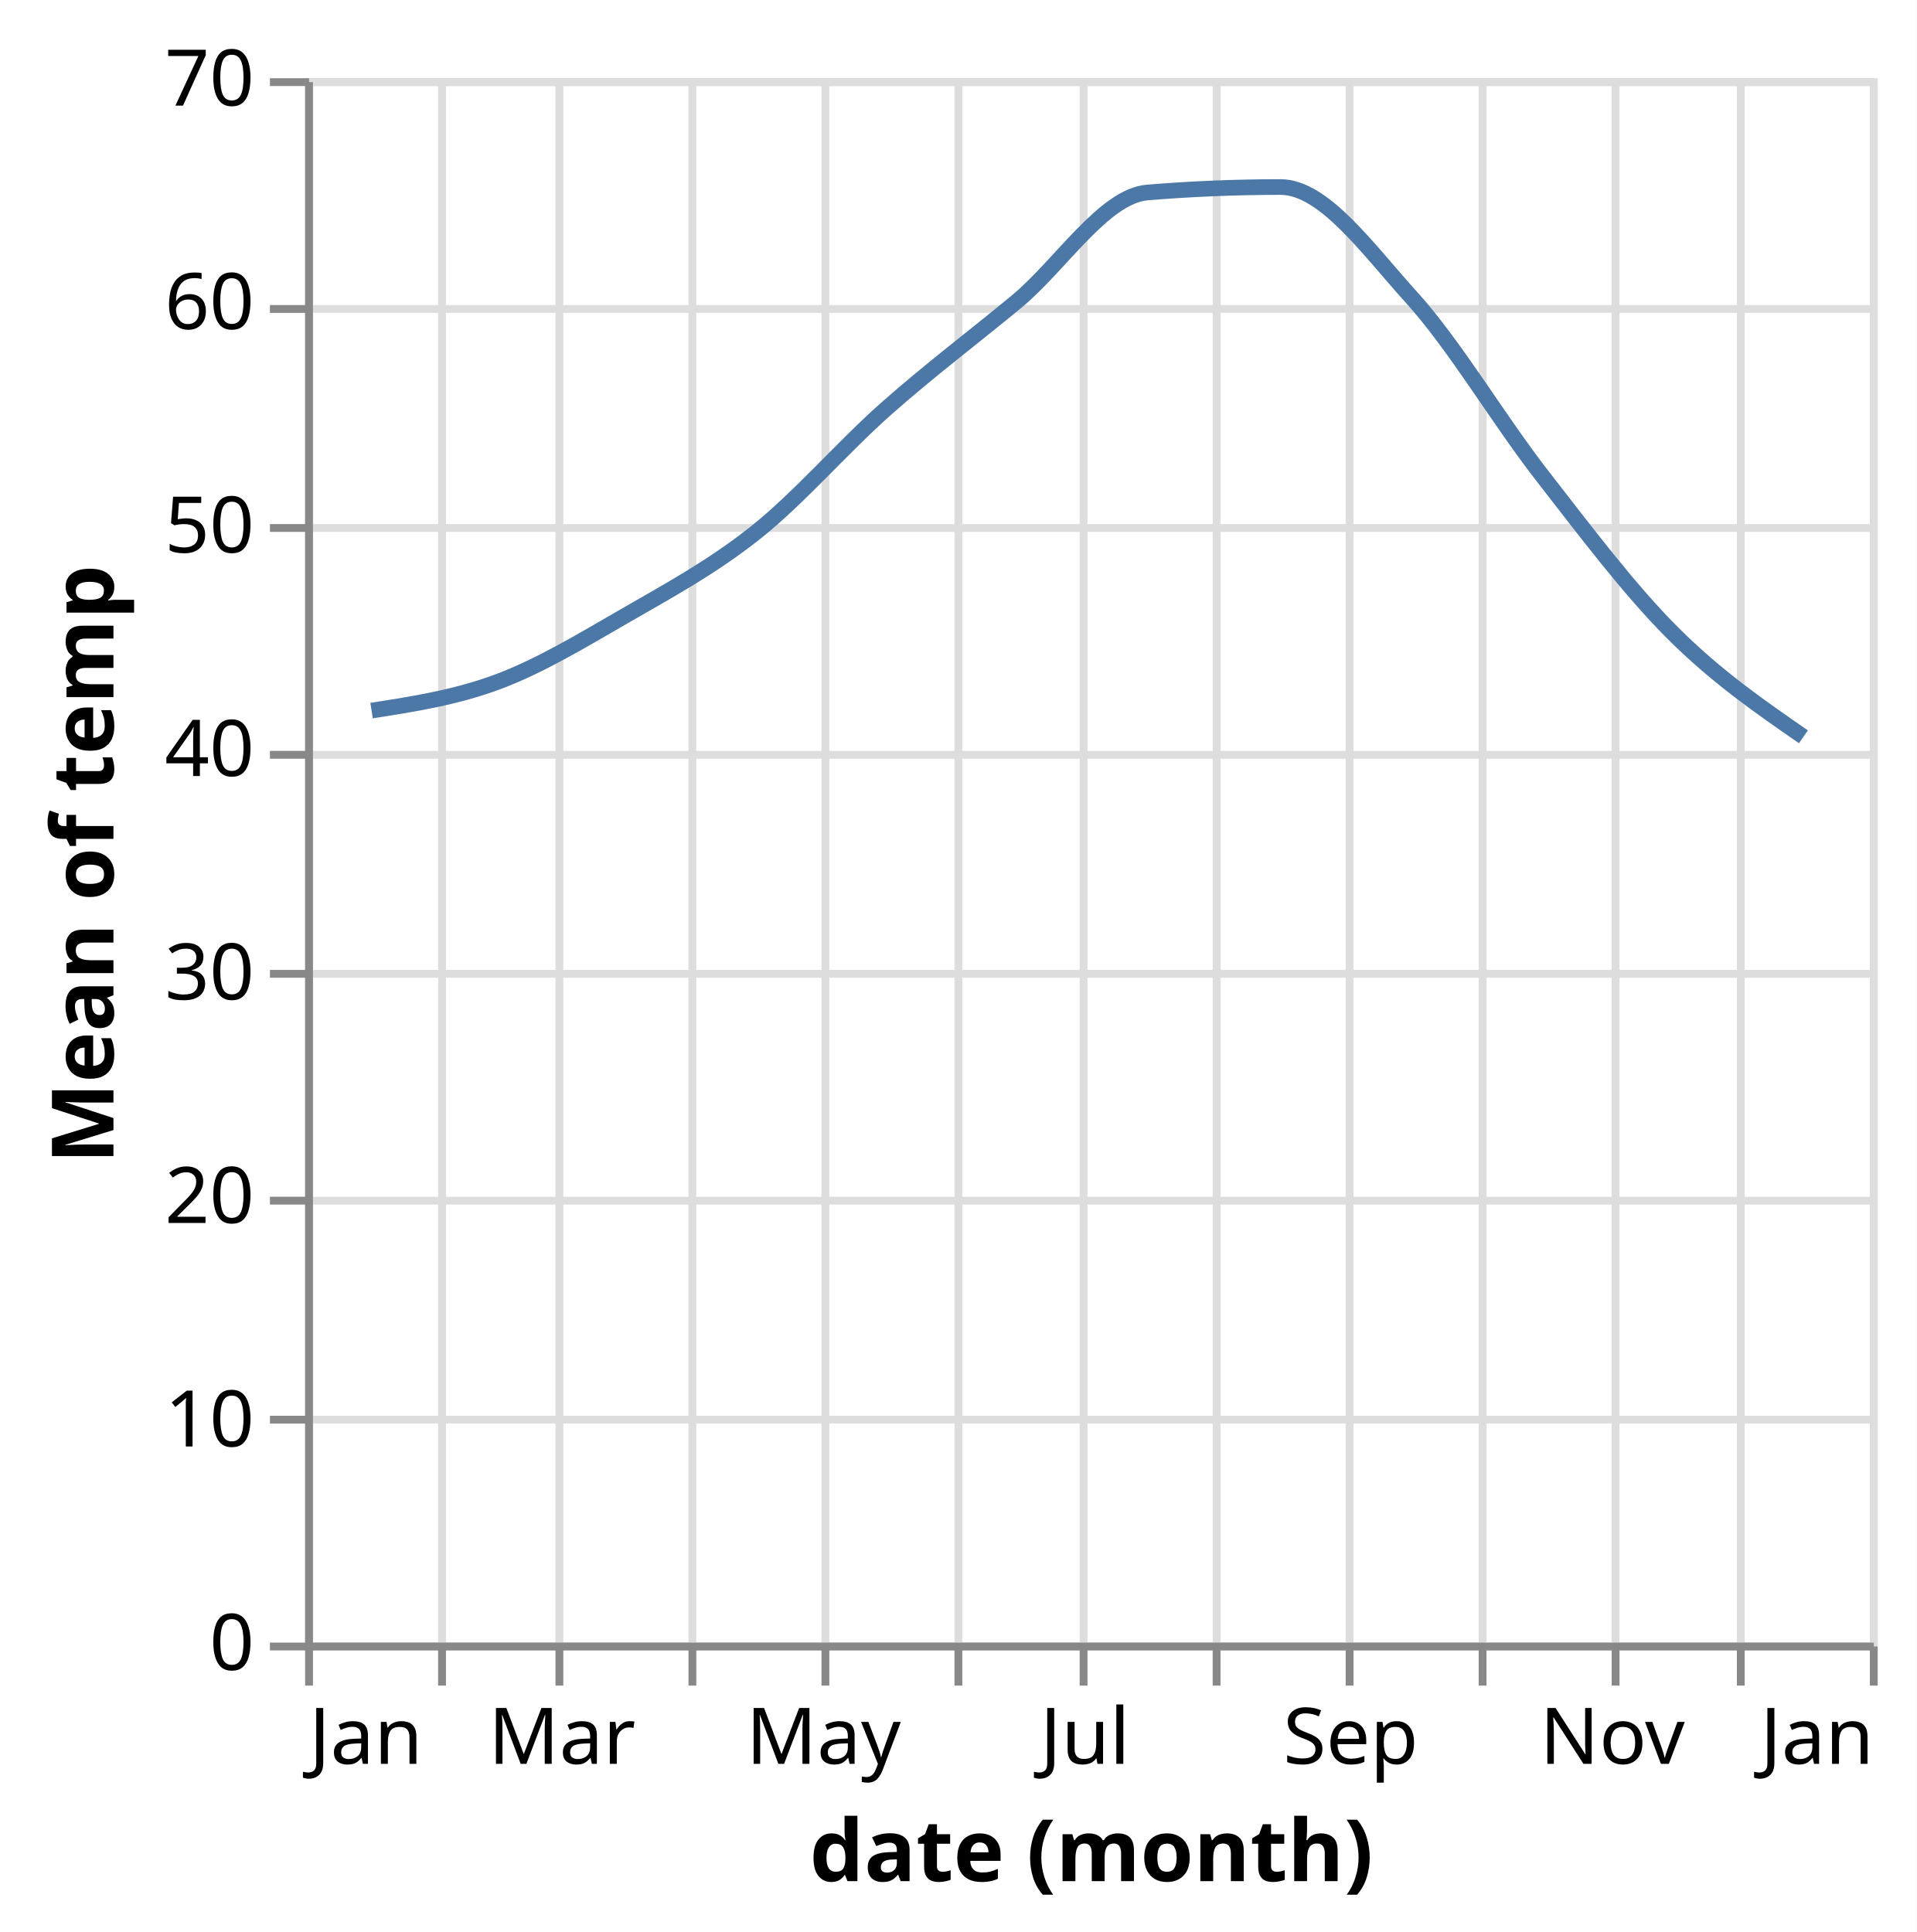
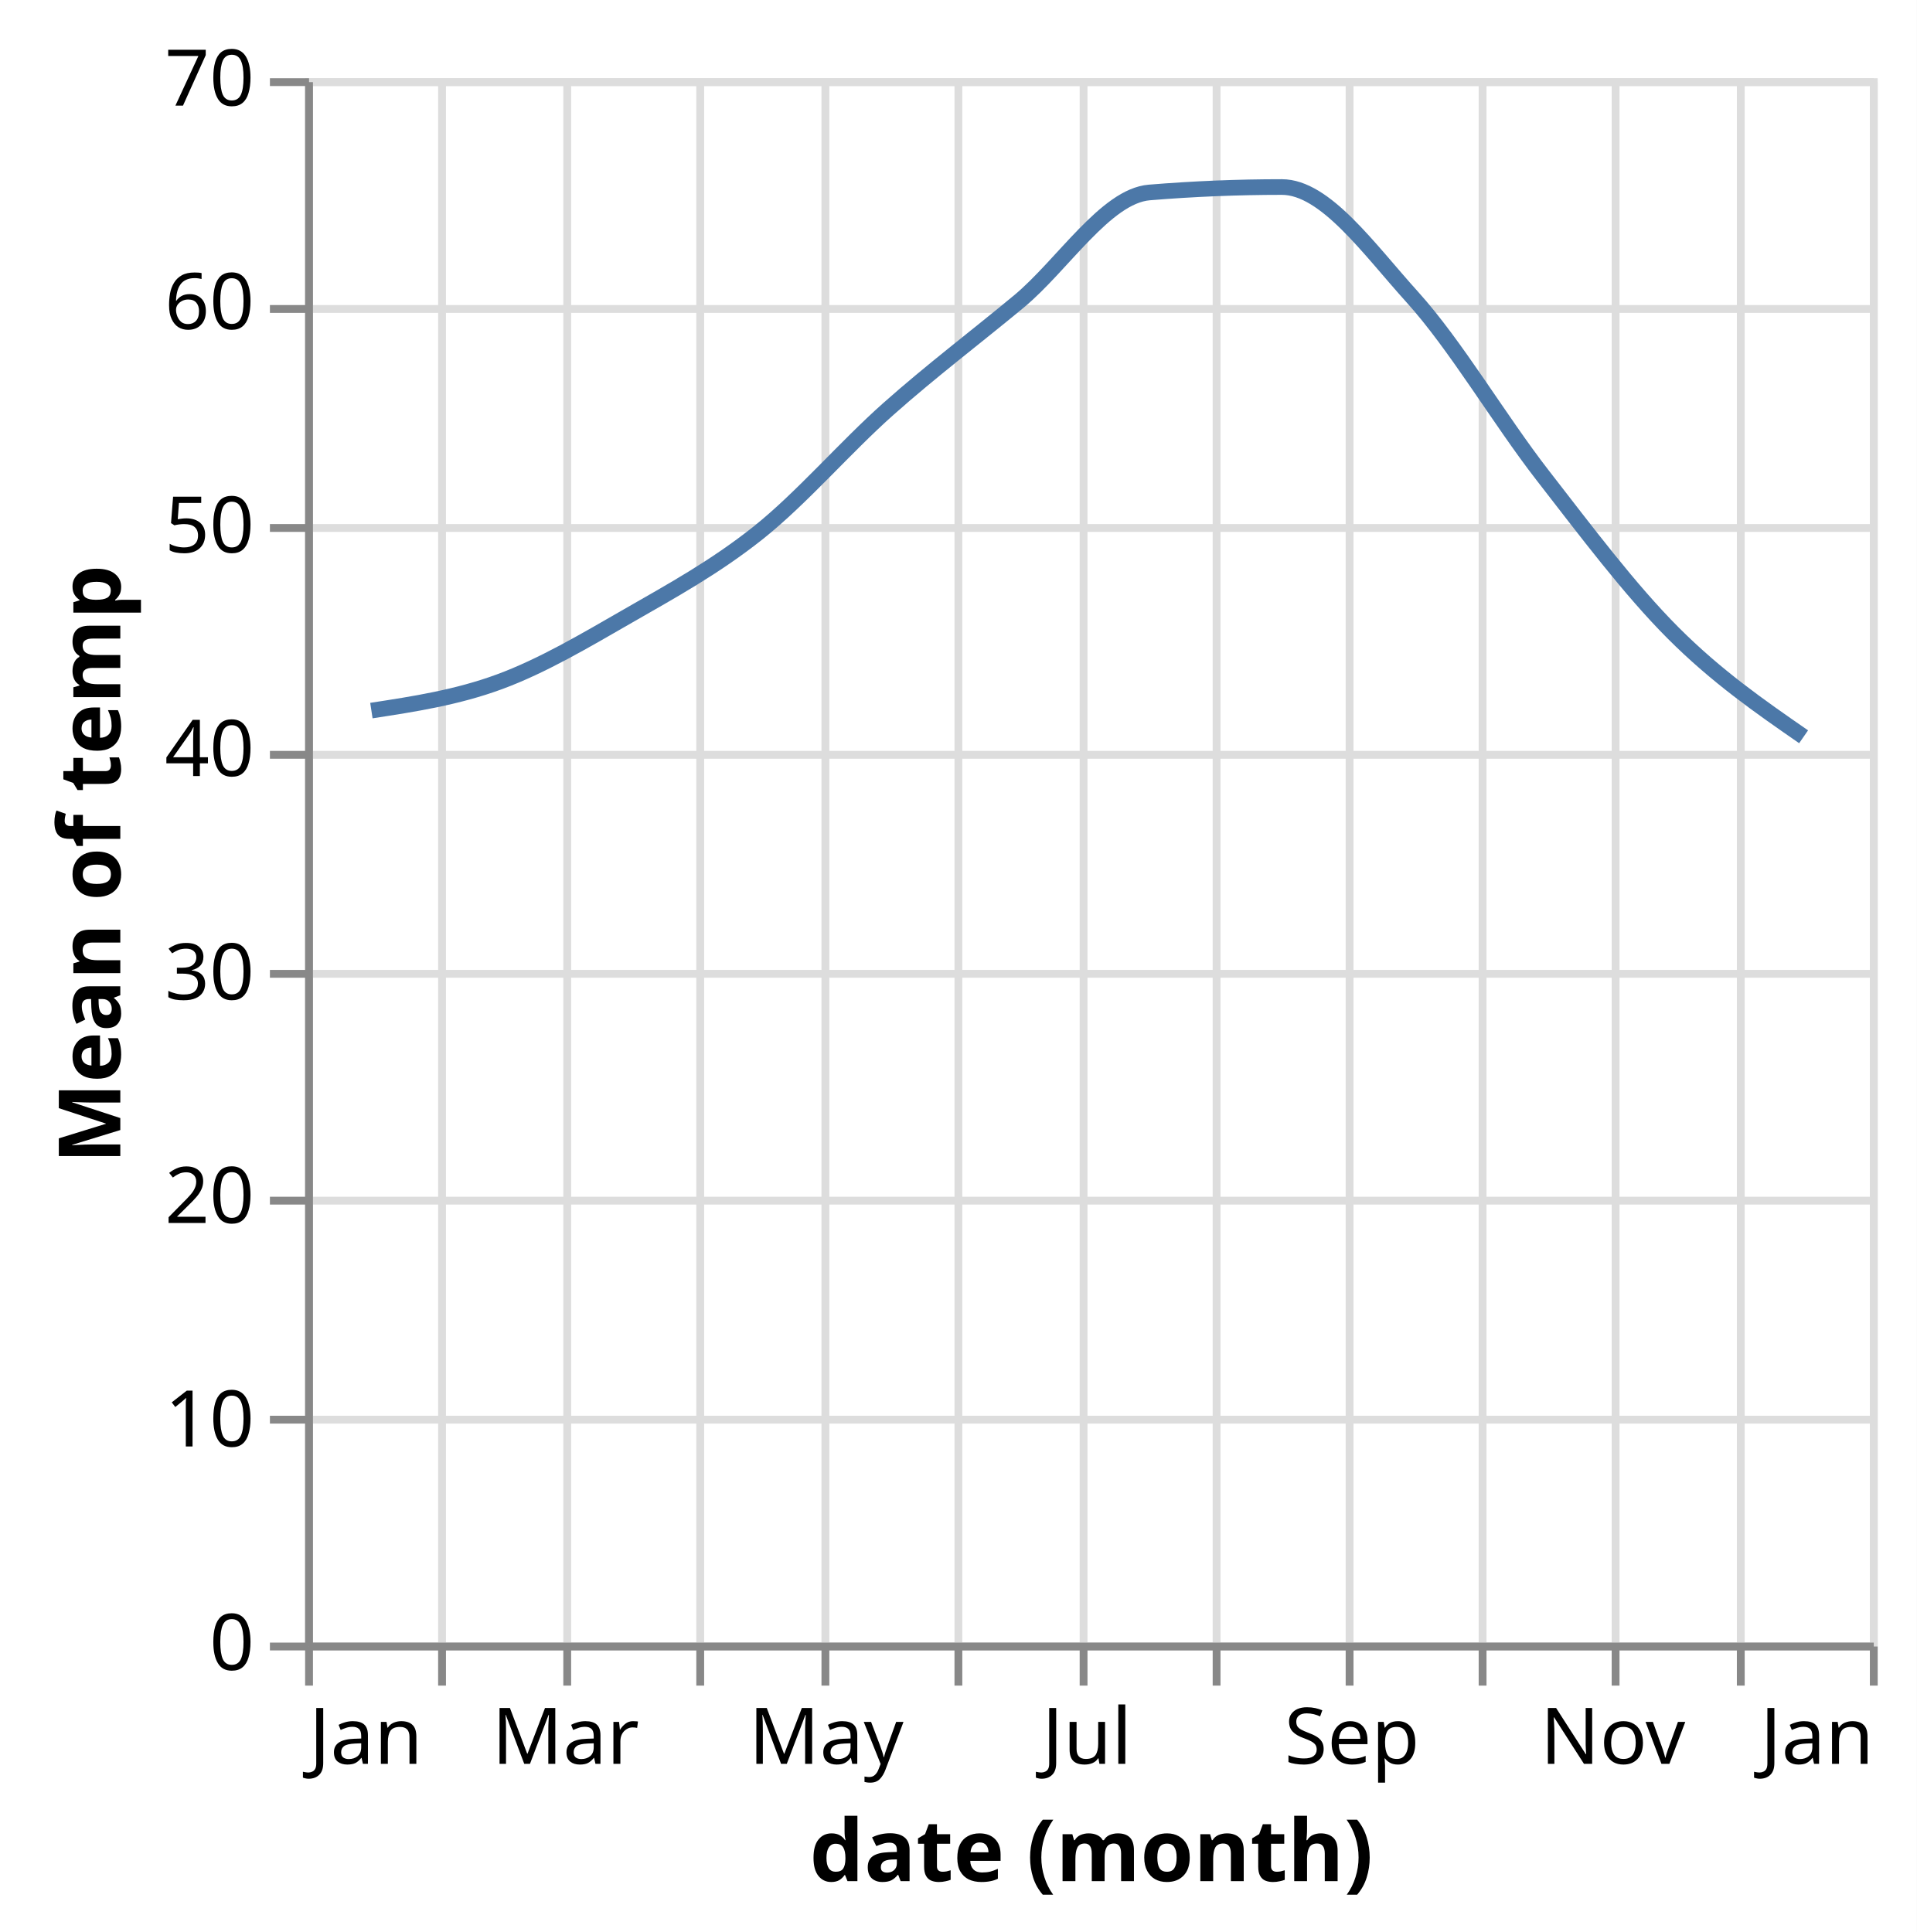
<svg xmlns="http://www.w3.org/2000/svg" class="marks" width="245" height="247" viewBox="0 0 245 247" version="1.1">
  <rect width="245" height="247" style="fill: white;" />
  <g transform="translate(39,10)">
    <g class="mark-group role-frame root">
      <g transform="translate(0,0)">
        <path class="background" d="M0.5,0.5h200v200h-200Z" style="fill: none; stroke: #ddd;" />
        <g>
          <g class="mark-group role-axis">
            <g transform="translate(0.5,200.5)">
              <path class="background" d="M0,0h0v0h0Z" style="pointer-events: none; fill: none;" />
              <g>
                <g class="mark-rule role-axis-grid" style="pointer-events: none;">
                  <line transform="translate(0,-200)" x2="0" y2="200" style="fill: none; stroke: #ddd; stroke-width: 1; opacity: 1;" />
                  <line transform="translate(17,-200)" x2="0" y2="200" style="fill: none; stroke: #ddd; stroke-width: 1; opacity: 1;" />
-                   <line transform="translate(32,-200)" x2="0" y2="200" style="fill: none; stroke: #ddd; stroke-width: 1; opacity: 1;" />
-                   <line transform="translate(49,-200)" x2="0" y2="200" style="fill: none; stroke: #ddd; stroke-width: 1; opacity: 1;" />
+                   <line transform="translate(33,-200)" x2="0" y2="200" style="fill: none; stroke: #ddd; stroke-width: 1; opacity: 1;" />
+                   <line transform="translate(50,-200)" x2="0" y2="200" style="fill: none; stroke: #ddd; stroke-width: 1; opacity: 1;" />
                  <line transform="translate(66,-200)" x2="0" y2="200" style="fill: none; stroke: #ddd; stroke-width: 1; opacity: 1;" />
                  <line transform="translate(83,-200)" x2="0" y2="200" style="fill: none; stroke: #ddd; stroke-width: 1; opacity: 1;" />
                  <line transform="translate(99,-200)" x2="0" y2="200" style="fill: none; stroke: #ddd; stroke-width: 1; opacity: 1;" />
                  <line transform="translate(116,-200)" x2="0" y2="200" style="fill: none; stroke: #ddd; stroke-width: 1; opacity: 1;" />
                  <line transform="translate(133,-200)" x2="0" y2="200" style="fill: none; stroke: #ddd; stroke-width: 1; opacity: 1;" />
                  <line transform="translate(150,-200)" x2="0" y2="200" style="fill: none; stroke: #ddd; stroke-width: 1; opacity: 1;" />
                  <line transform="translate(167,-200)" x2="0" y2="200" style="fill: none; stroke: #ddd; stroke-width: 1; opacity: 1;" />
                  <line transform="translate(183,-200)" x2="0" y2="200" style="fill: none; stroke: #ddd; stroke-width: 1; opacity: 1;" />
                  <line transform="translate(200,-200)" x2="0" y2="200" style="fill: none; stroke: #ddd; stroke-width: 1; opacity: 1;" />
                </g>
              </g>
            </g>
          </g>
          <g class="mark-group role-axis">
            <g transform="translate(0.5,0.5)">
              <path class="background" d="M0,0h0v0h0Z" style="pointer-events: none; fill: none;" />
              <g>
                <g class="mark-rule role-axis-grid" style="pointer-events: none;">
                  <line transform="translate(0,200)" x2="200" y2="0" style="fill: none; stroke: #ddd; stroke-width: 1; opacity: 1;" />
                  <line transform="translate(0,171)" x2="200" y2="0" style="fill: none; stroke: #ddd; stroke-width: 1; opacity: 1;" />
                  <line transform="translate(0,143)" x2="200" y2="0" style="fill: none; stroke: #ddd; stroke-width: 1; opacity: 1;" />
                  <line transform="translate(0,114)" x2="200" y2="0" style="fill: none; stroke: #ddd; stroke-width: 1; opacity: 1;" />
                  <line transform="translate(0,86)" x2="200" y2="0" style="fill: none; stroke: #ddd; stroke-width: 1; opacity: 1;" />
                  <line transform="translate(0,57)" x2="200" y2="0" style="fill: none; stroke: #ddd; stroke-width: 1; opacity: 1;" />
                  <line transform="translate(0,29)" x2="200" y2="0" style="fill: none; stroke: #ddd; stroke-width: 1; opacity: 1;" />
                  <line transform="translate(0,0)" x2="200" y2="0" style="fill: none; stroke: #ddd; stroke-width: 1; opacity: 1;" />
                </g>
              </g>
            </g>
          </g>
          <g class="mark-group role-axis">
            <g transform="translate(0.5,200.5)">
              <path class="background" d="M0,0h0v0h0Z" style="pointer-events: none; fill: none;" />
              <g>
                <g class="mark-rule role-axis-tick" style="pointer-events: none;">
                  <line transform="translate(0,0)" x2="0" y2="5" style="fill: none; stroke: #888; stroke-width: 1; opacity: 1;" />
                  <line transform="translate(17,0)" x2="0" y2="5" style="fill: none; stroke: #888; stroke-width: 1; opacity: 1;" />
-                   <line transform="translate(32,0)" x2="0" y2="5" style="fill: none; stroke: #888; stroke-width: 1; opacity: 1;" />
-                   <line transform="translate(49,0)" x2="0" y2="5" style="fill: none; stroke: #888; stroke-width: 1; opacity: 1;" />
+                   <line transform="translate(33,0)" x2="0" y2="5" style="fill: none; stroke: #888; stroke-width: 1; opacity: 1;" />
+                   <line transform="translate(50,0)" x2="0" y2="5" style="fill: none; stroke: #888; stroke-width: 1; opacity: 1;" />
                  <line transform="translate(66,0)" x2="0" y2="5" style="fill: none; stroke: #888; stroke-width: 1; opacity: 1;" />
                  <line transform="translate(83,0)" x2="0" y2="5" style="fill: none; stroke: #888; stroke-width: 1; opacity: 1;" />
                  <line transform="translate(99,0)" x2="0" y2="5" style="fill: none; stroke: #888; stroke-width: 1; opacity: 1;" />
                  <line transform="translate(116,0)" x2="0" y2="5" style="fill: none; stroke: #888; stroke-width: 1; opacity: 1;" />
                  <line transform="translate(133,0)" x2="0" y2="5" style="fill: none; stroke: #888; stroke-width: 1; opacity: 1;" />
                  <line transform="translate(150,0)" x2="0" y2="5" style="fill: none; stroke: #888; stroke-width: 1; opacity: 1;" />
                  <line transform="translate(167,0)" x2="0" y2="5" style="fill: none; stroke: #888; stroke-width: 1; opacity: 1;" />
                  <line transform="translate(183,0)" x2="0" y2="5" style="fill: none; stroke: #888; stroke-width: 1; opacity: 1;" />
                  <line transform="translate(200,0)" x2="0" y2="5" style="fill: none; stroke: #888; stroke-width: 1; opacity: 1;" />
                </g>
                <g class="mark-text role-axis-label" style="pointer-events: none;">
                  <text text-anchor="start" transform="translate(0,15)" style="font-family: sans-serif; font-size: 10px; fill: #000; opacity: 1;">Jan</text>
-                   <text text-anchor="middle" transform="translate(16.9863,15)" style="font-family: sans-serif; font-size: 10px; fill: #000; opacity: 0;">Feb</text>
-                   <text text-anchor="middle" transform="translate(32.32877,15)" style="font-family: sans-serif; font-size: 10px; fill: #000; opacity: 1;">Mar</text>
-                   <text text-anchor="middle" transform="translate(49.31507,15)" style="font-family: sans-serif; font-size: 10px; fill: #000; opacity: 0;">Apr</text>
-                   <text text-anchor="middle" transform="translate(65.75342,15)" style="font-family: sans-serif; font-size: 10px; fill: #000; opacity: 1;">May</text>
-                   <text text-anchor="middle" transform="translate(82.73973,15)" style="font-family: sans-serif; font-size: 10px; fill: #000; opacity: 0;">Jun</text>
-                   <text text-anchor="middle" transform="translate(99.17808,15)" style="font-family: sans-serif; font-size: 10px; fill: #000; opacity: 1;">Jul</text>
-                   <text text-anchor="middle" transform="translate(116.1644,15)" style="font-family: sans-serif; font-size: 10px; fill: #000; opacity: 0;">Aug</text>
-                   <text text-anchor="middle" transform="translate(133.1507,15)" style="font-family: sans-serif; font-size: 10px; fill: #000; opacity: 1;">Sep</text>
-                   <text text-anchor="middle" transform="translate(149.589,15)" style="font-family: sans-serif; font-size: 10px; fill: #000; opacity: 0;">Oct</text>
-                   <text text-anchor="middle" transform="translate(166.5753,15)" style="font-family: sans-serif; font-size: 10px; fill: #000; opacity: 1;">Nov</text>
-                   <text text-anchor="middle" transform="translate(183.0137,15)" style="font-family: sans-serif; font-size: 10px; fill: #000; opacity: 0;">Dec</text>
+                   <text text-anchor="middle" transform="translate(16.93989,15)" style="font-family: sans-serif; font-size: 10px; fill: #000; opacity: 0;">Feb</text>
+                   <text text-anchor="middle" transform="translate(32.78689,15)" style="font-family: sans-serif; font-size: 10px; fill: #000; opacity: 1;">Mar</text>
+                   <text text-anchor="middle" transform="translate(49.70401,15)" style="font-family: sans-serif; font-size: 10px; fill: #000; opacity: 0;">Apr</text>
+                   <text text-anchor="middle" transform="translate(66.09745,15)" style="font-family: sans-serif; font-size: 10px; fill: #000; opacity: 1;">May</text>
+                   <text text-anchor="middle" transform="translate(83.03734,15)" style="font-family: sans-serif; font-size: 10px; fill: #000; opacity: 0;">Jun</text>
+                   <text text-anchor="middle" transform="translate(99.43078,15)" style="font-family: sans-serif; font-size: 10px; fill: #000; opacity: 1;">Jul</text>
+                   <text text-anchor="middle" transform="translate(116.3707,15)" style="font-family: sans-serif; font-size: 10px; fill: #000; opacity: 0;">Aug</text>
+                   <text text-anchor="middle" transform="translate(133.3106,15)" style="font-family: sans-serif; font-size: 10px; fill: #000; opacity: 1;">Sep</text>
+                   <text text-anchor="middle" transform="translate(149.704,15)" style="font-family: sans-serif; font-size: 10px; fill: #000; opacity: 0;">Oct</text>
+                   <text text-anchor="middle" transform="translate(166.6439,15)" style="font-family: sans-serif; font-size: 10px; fill: #000; opacity: 1;">Nov</text>
+                   <text text-anchor="middle" transform="translate(183.0601,15)" style="font-family: sans-serif; font-size: 10px; fill: #000; opacity: 0;">Dec</text>
                  <text text-anchor="end" transform="translate(200,15)" style="font-family: sans-serif; font-size: 10px; fill: #000; opacity: 1;">Jan</text>
                </g>
                <g class="mark-rule role-axis-domain" style="pointer-events: none;">
                  <line transform="translate(0,0)" x2="200" y2="0" style="fill: none; stroke: #888; stroke-width: 1; opacity: 1;" />
                </g>
                <g class="mark-text role-axis-title" style="pointer-events: none;">
                  <text text-anchor="middle" transform="translate(100,30)" style="font-family: sans-serif; font-size: 11px; font-weight: bold; fill: #000; opacity: 1;">date (month)</text>
                </g>
              </g>
            </g>
          </g>
          <g class="mark-group role-axis">
            <g transform="translate(0.5,0.5)">
              <path class="background" d="M0,0h0v0h0Z" style="pointer-events: none; fill: none;" />
              <g>
                <g class="mark-rule role-axis-tick" style="pointer-events: none;">
                  <line transform="translate(0,200)" x2="-5" y2="0" style="fill: none; stroke: #888; stroke-width: 1; opacity: 1;" />
                  <line transform="translate(0,171)" x2="-5" y2="0" style="fill: none; stroke: #888; stroke-width: 1; opacity: 1;" />
                  <line transform="translate(0,143)" x2="-5" y2="0" style="fill: none; stroke: #888; stroke-width: 1; opacity: 1;" />
                  <line transform="translate(0,114)" x2="-5" y2="0" style="fill: none; stroke: #888; stroke-width: 1; opacity: 1;" />
                  <line transform="translate(0,86)" x2="-5" y2="0" style="fill: none; stroke: #888; stroke-width: 1; opacity: 1;" />
                  <line transform="translate(0,57)" x2="-5" y2="0" style="fill: none; stroke: #888; stroke-width: 1; opacity: 1;" />
                  <line transform="translate(0,29)" x2="-5" y2="0" style="fill: none; stroke: #888; stroke-width: 1; opacity: 1;" />
                  <line transform="translate(0,0)" x2="-5" y2="0" style="fill: none; stroke: #888; stroke-width: 1; opacity: 1;" />
                </g>
                <g class="mark-text role-axis-label" style="pointer-events: none;">
                  <text text-anchor="end" transform="translate(-7,203)" style="font-family: sans-serif; font-size: 10px; fill: #000; opacity: 1;">0</text>
                  <text text-anchor="end" transform="translate(-7,174.4286)" style="font-family: sans-serif; font-size: 10px; fill: #000; opacity: 1;">10</text>
                  <text text-anchor="end" transform="translate(-7,145.8571)" style="font-family: sans-serif; font-size: 10px; fill: #000; opacity: 1;">20</text>
                  <text text-anchor="end" transform="translate(-7,117.2857)" style="font-family: sans-serif; font-size: 10px; fill: #000; opacity: 1;">30</text>
                  <text text-anchor="end" transform="translate(-7,88.71429)" style="font-family: sans-serif; font-size: 10px; fill: #000; opacity: 1;">40</text>
                  <text text-anchor="end" transform="translate(-7,60.14286)" style="font-family: sans-serif; font-size: 10px; fill: #000; opacity: 1;">50</text>
                  <text text-anchor="end" transform="translate(-7,31.57143)" style="font-family: sans-serif; font-size: 10px; fill: #000; opacity: 1;">60</text>
                  <text text-anchor="end" transform="translate(-7,3)" style="font-family: sans-serif; font-size: 10px; fill: #000; opacity: 1;">70</text>
                </g>
                <g class="mark-rule role-axis-domain" style="pointer-events: none;">
                  <line transform="translate(0,200)" x2="0" y2="-200" style="fill: none; stroke: #888; stroke-width: 1; opacity: 1;" />
                </g>
                <g class="mark-text role-axis-title" style="pointer-events: none;">
-                   <text text-anchor="middle" transform="translate(-23,100) rotate(-90) translate(0,-2)" style="font-family: sans-serif; font-size: 11px; font-weight: bold; fill: #000; opacity: 1;">Mean of temp</text>
+                   <text text-anchor="middle" transform="translate(-22.12305,100) rotate(-90) translate(0,-2)" style="font-family: sans-serif; font-size: 11px; font-weight: bold; fill: #000; opacity: 1;">Mean of temp</text>
                </g>
              </g>
            </g>
          </g>
          <g class="mark-line role-mark marks">
-             <path d="M8.493,80.846C13.881,80.007,19.269,79.168,24.658,77.154C30.046,75.14,35.434,71.871,40.822,68.763C46.393,65.549,51.963,62.542,57.534,58.126C63.105,53.71,68.676,47.199,74.247,42.268C79.817,37.336,85.388,33.148,90.959,28.538C96.53,23.928,102.1,15.063,107.671,14.607C113.333,14.143,118.995,13.911,124.658,13.911C130.228,13.911,135.799,21.825,141.37,27.968C146.941,34.111,152.511,43.608,158.082,50.767C163.653,57.926,169.224,65.351,174.795,70.922C180.365,76.493,185.936,80.344,191.507,84.195" style="fill: none; stroke: #4c78a8; stroke-width: 2;" />
+             <path d="M8.47,80.846C13.934,80.008,19.399,79.169,24.863,77.154C30.324,75.141,35.785,71.902,41.245,68.763C46.797,65.571,52.349,62.54,57.901,58.126C63.456,53.709,69.012,47.199,74.567,42.268C80.123,37.336,85.679,33.148,91.234,28.538C96.79,23.928,102.345,15.063,107.901,14.607C113.547,14.143,119.194,13.911,124.841,13.911C130.396,13.911,135.952,21.825,141.507,27.968C147.063,34.111,152.618,43.61,158.174,50.767C163.733,57.929,169.293,65.351,174.852,70.922C180.411,76.493,185.971,80.344,191.53,84.195" style="fill: none; stroke: #4c78a8; stroke-width: 2;" />
          </g>
        </g>
      </g>
    </g>
  </g>
</svg>
